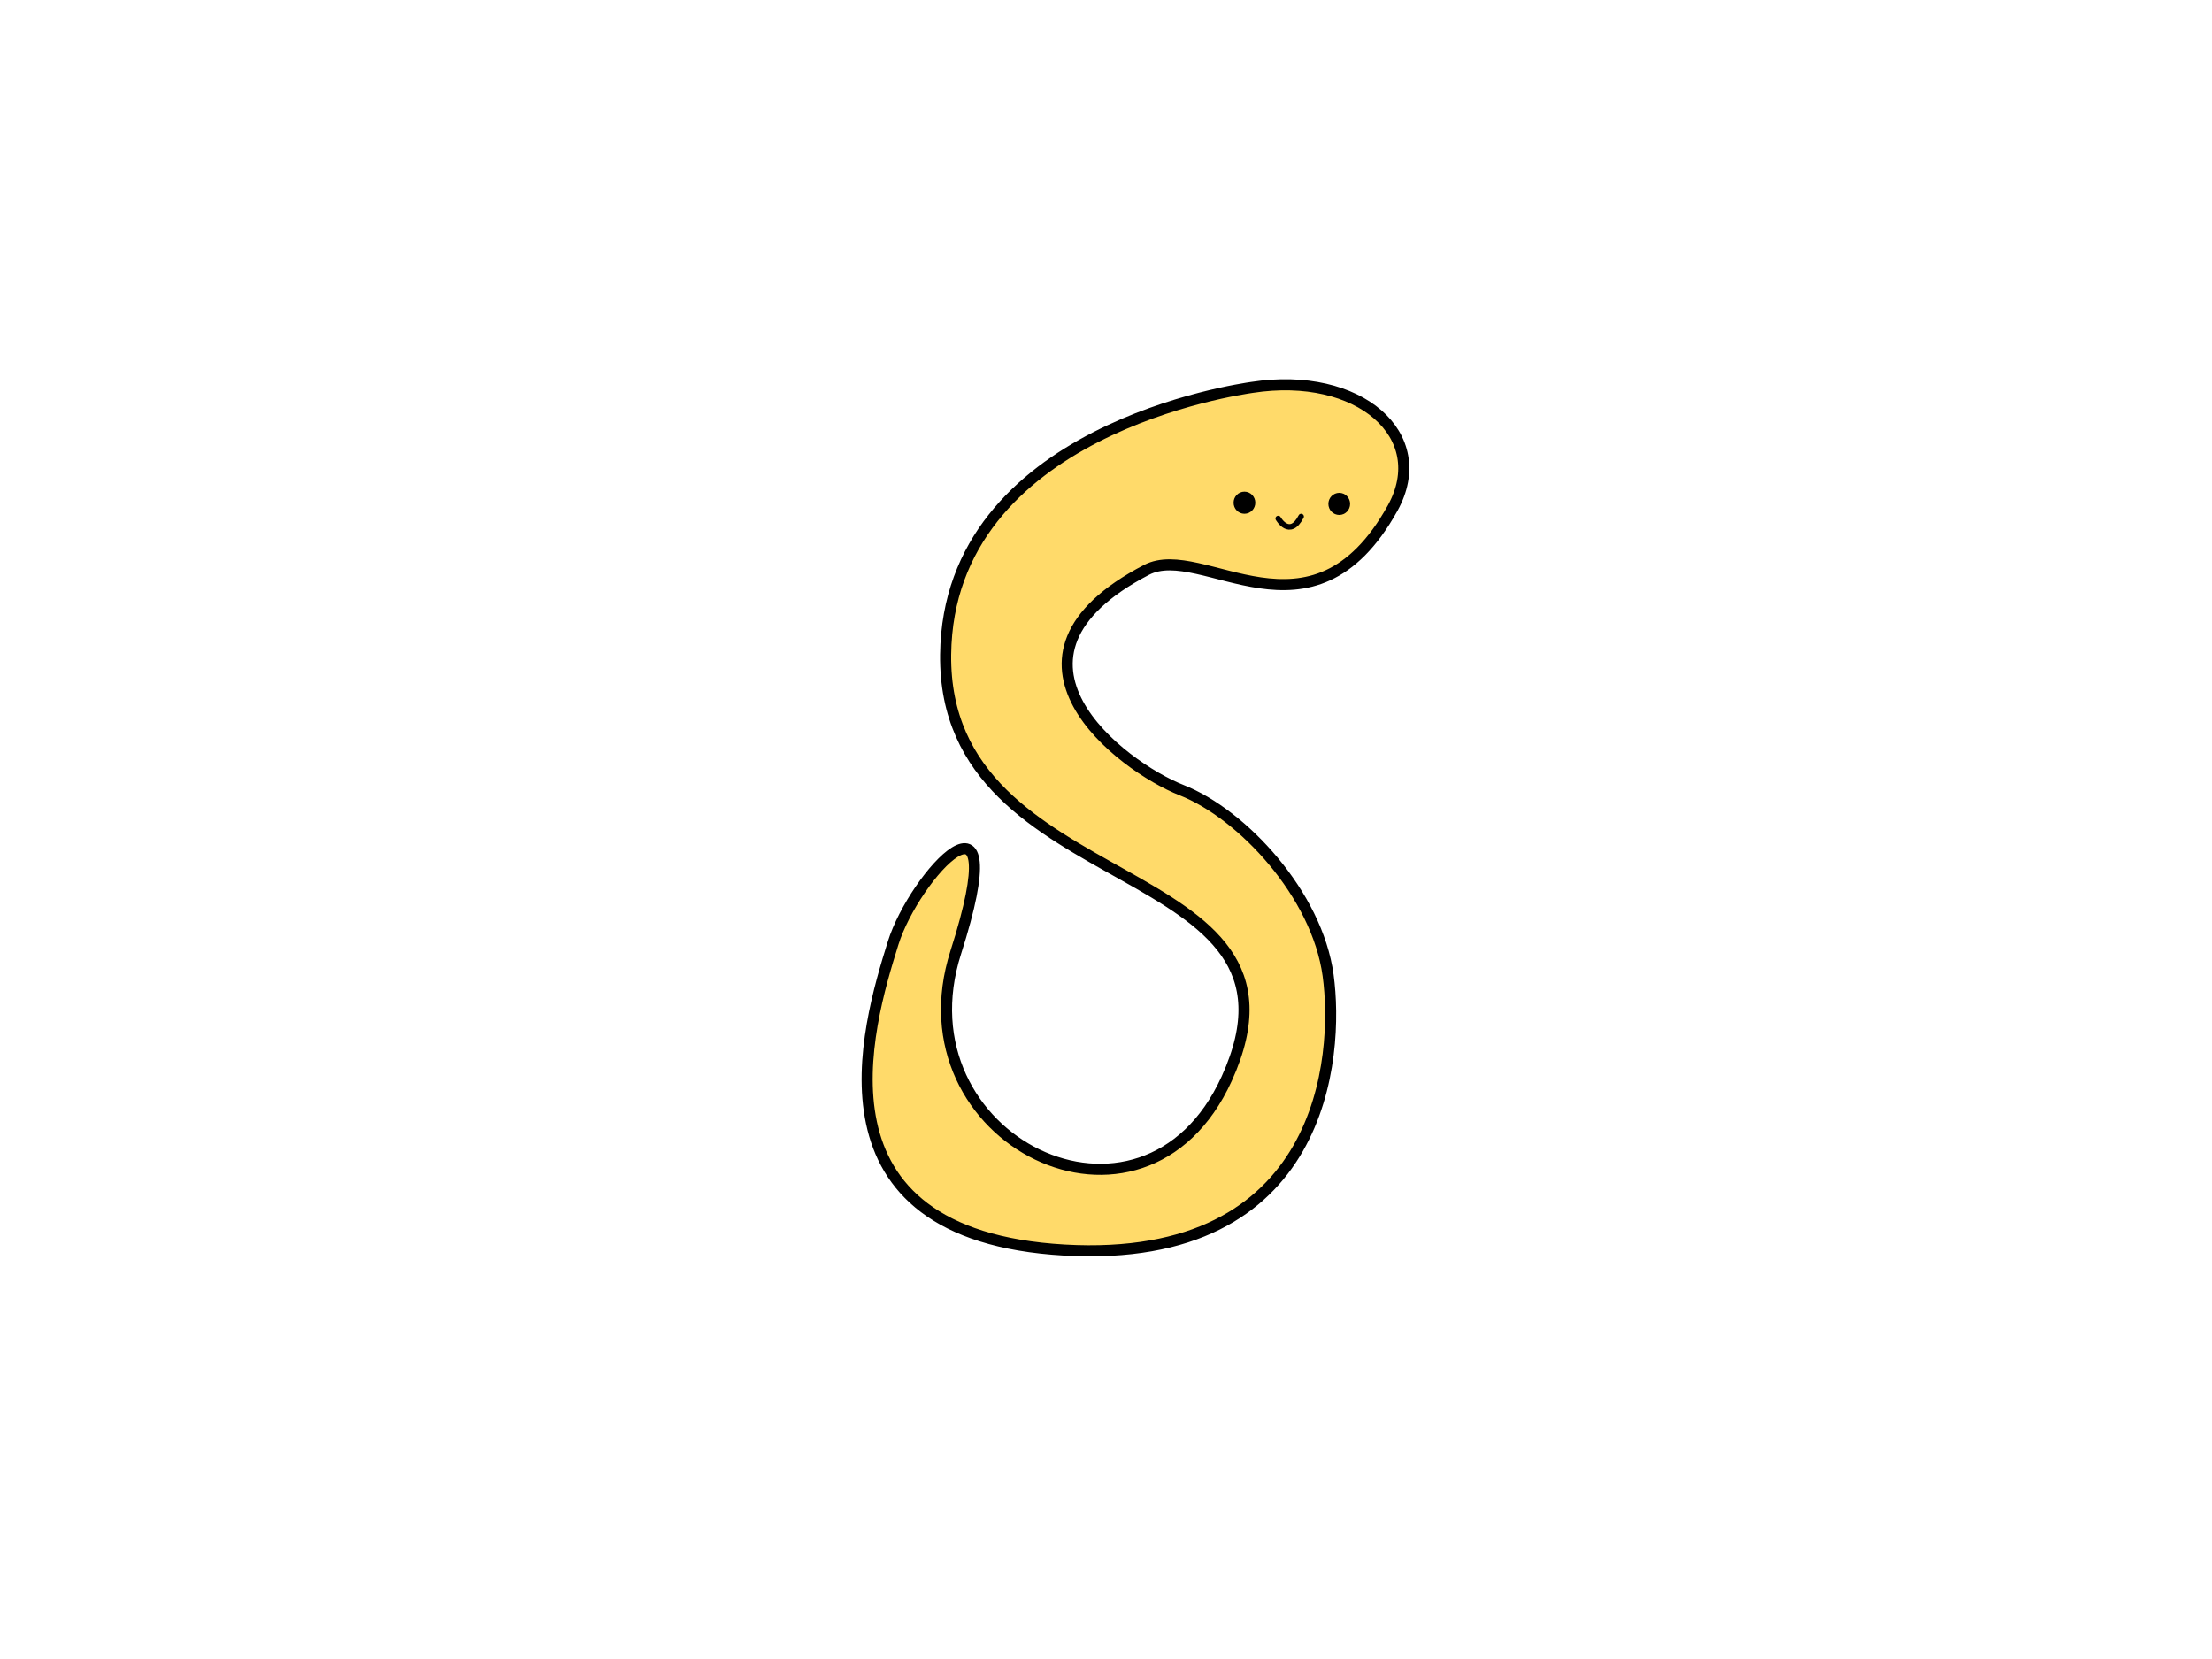
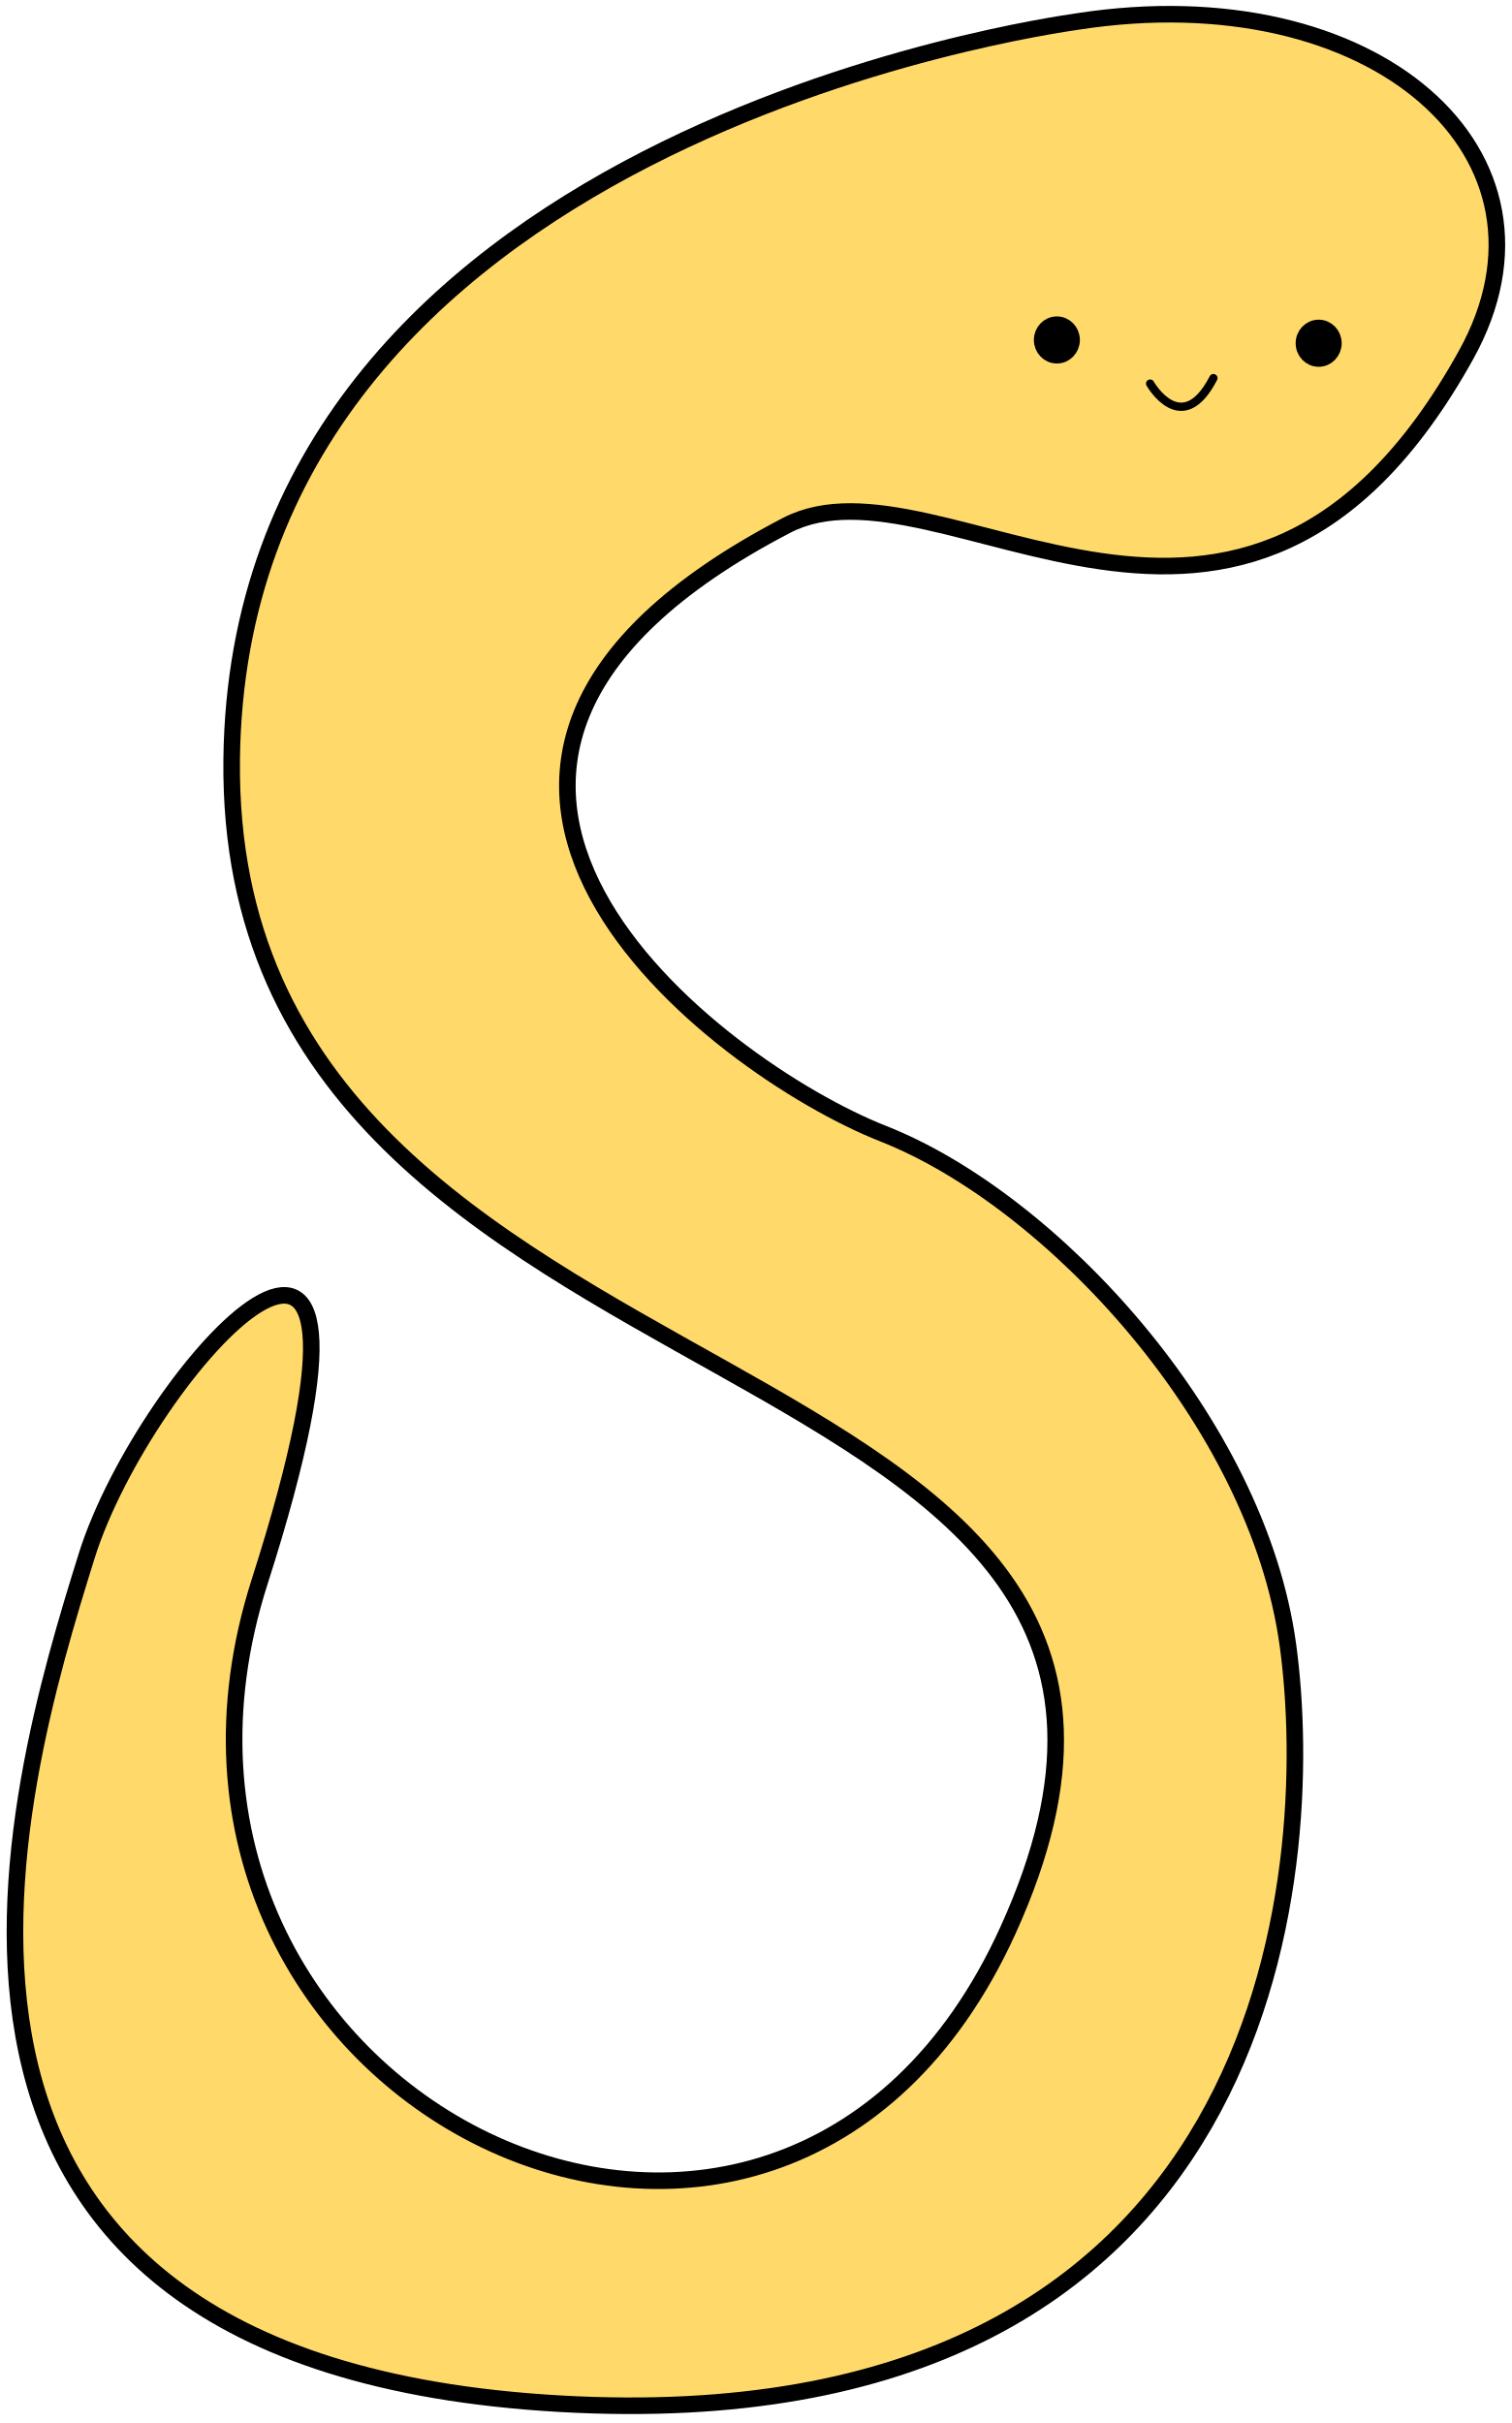
- <svg xmlns="http://www.w3.org/2000/svg" width="100%" height="100%" viewBox="0 0 800 600" version="1.1" xml:space="preserve" style="fill-rule:evenodd;clip-rule:evenodd;stroke-linecap:round;stroke-linejoin:round;stroke-miterlimit:1.5;">
-   <g id="worm">
-     <path d="M452.816,140.097c-3.92,0.606 -109.918,15.198 -110.816,96.667c-0.989,89.677 138.711,71.833 101.667,153.333c-30.225,66.496 -119.667,22 -98,-45.667c21.666,-67.666 -15.01,-27.858 -22.667,-3.333c-9.539,30.553 -32,105.667 62,111c94,5.333 99.333,-70 95.333,-99.333c-4,-29.334 -31,-58.334 -53,-67c-22,-8.667 -73.557,-47.969 -12.666,-79.667c20.236,-10.534 59.714,30.476 89,-22.333c14.531,-26.204 -12.034,-49.667 -50.851,-43.667Z" style="fill:#ffc517;fill-opacity:0.639;stroke:#000;stroke-width:4px;" />
-   </g>
-   <g id="face">
-     <ellipse cx="450.071" cy="181.811" rx="1.929" ry="2" style="fill:#ebebeb;stroke:#000;stroke-width:4px;" />
-     <ellipse cx="484.357" cy="182.24" rx="1.929" ry="2" style="fill:#ebebeb;stroke:#000;stroke-width:4px;" />
-     <path d="M462.286,187.526c0,0 4.143,7.285 8.285,-0.715" style="fill:none;stroke:#000;stroke-width:2px;" />
-   </g>
+ <svg xmlns="http://www.w3.org/2000/svg" width="18%" height="18%" viewBox="0 0 365 585" version="1.1" xml:space="preserve" style="fill-rule:evenodd;clip-rule:evenodd;stroke-linecap:round;stroke-linejoin:round;stroke-miterlimit:1.5;">
+   <path d="M260.219,5.178c-7.227,1.117 -202.631,28.018 -204.287,178.203c-1.823,165.318 255.711,132.422 187.42,282.666c-55.718,122.583 -220.602,40.556 -180.661,-84.185c39.942,-124.742 -27.67,-51.357 -41.785,-6.145c-17.585,56.324 -58.991,194.794 114.295,204.625c173.287,9.832 183.119,-129.043 175.745,-183.118c-7.374,-54.075 -57.148,-107.536 -97.704,-123.513c-40.557,-15.977 -135.602,-88.428 -23.351,-146.863c37.305,-19.42 110.082,56.182 164.069,-41.171c26.788,-48.306 -22.183,-91.559 -93.741,-80.499Z" style="fill:#ffc517;fill-opacity:0.639;stroke:#000;stroke-width:4px;" />
+   <ellipse cx="255.159" cy="82.078" rx="3.555" ry="3.687" style="stroke:#000;stroke-width:4px;" />
+   <ellipse cx="318.364" cy="82.868" rx="3.555" ry="3.687" style="stroke:#000;stroke-width:4px;" />
+   <path d="M277.676,92.612c0,0 7.637,13.431 15.274,-1.317" style="fill:none;stroke:#000;stroke-width:2px;" />
</svg>
